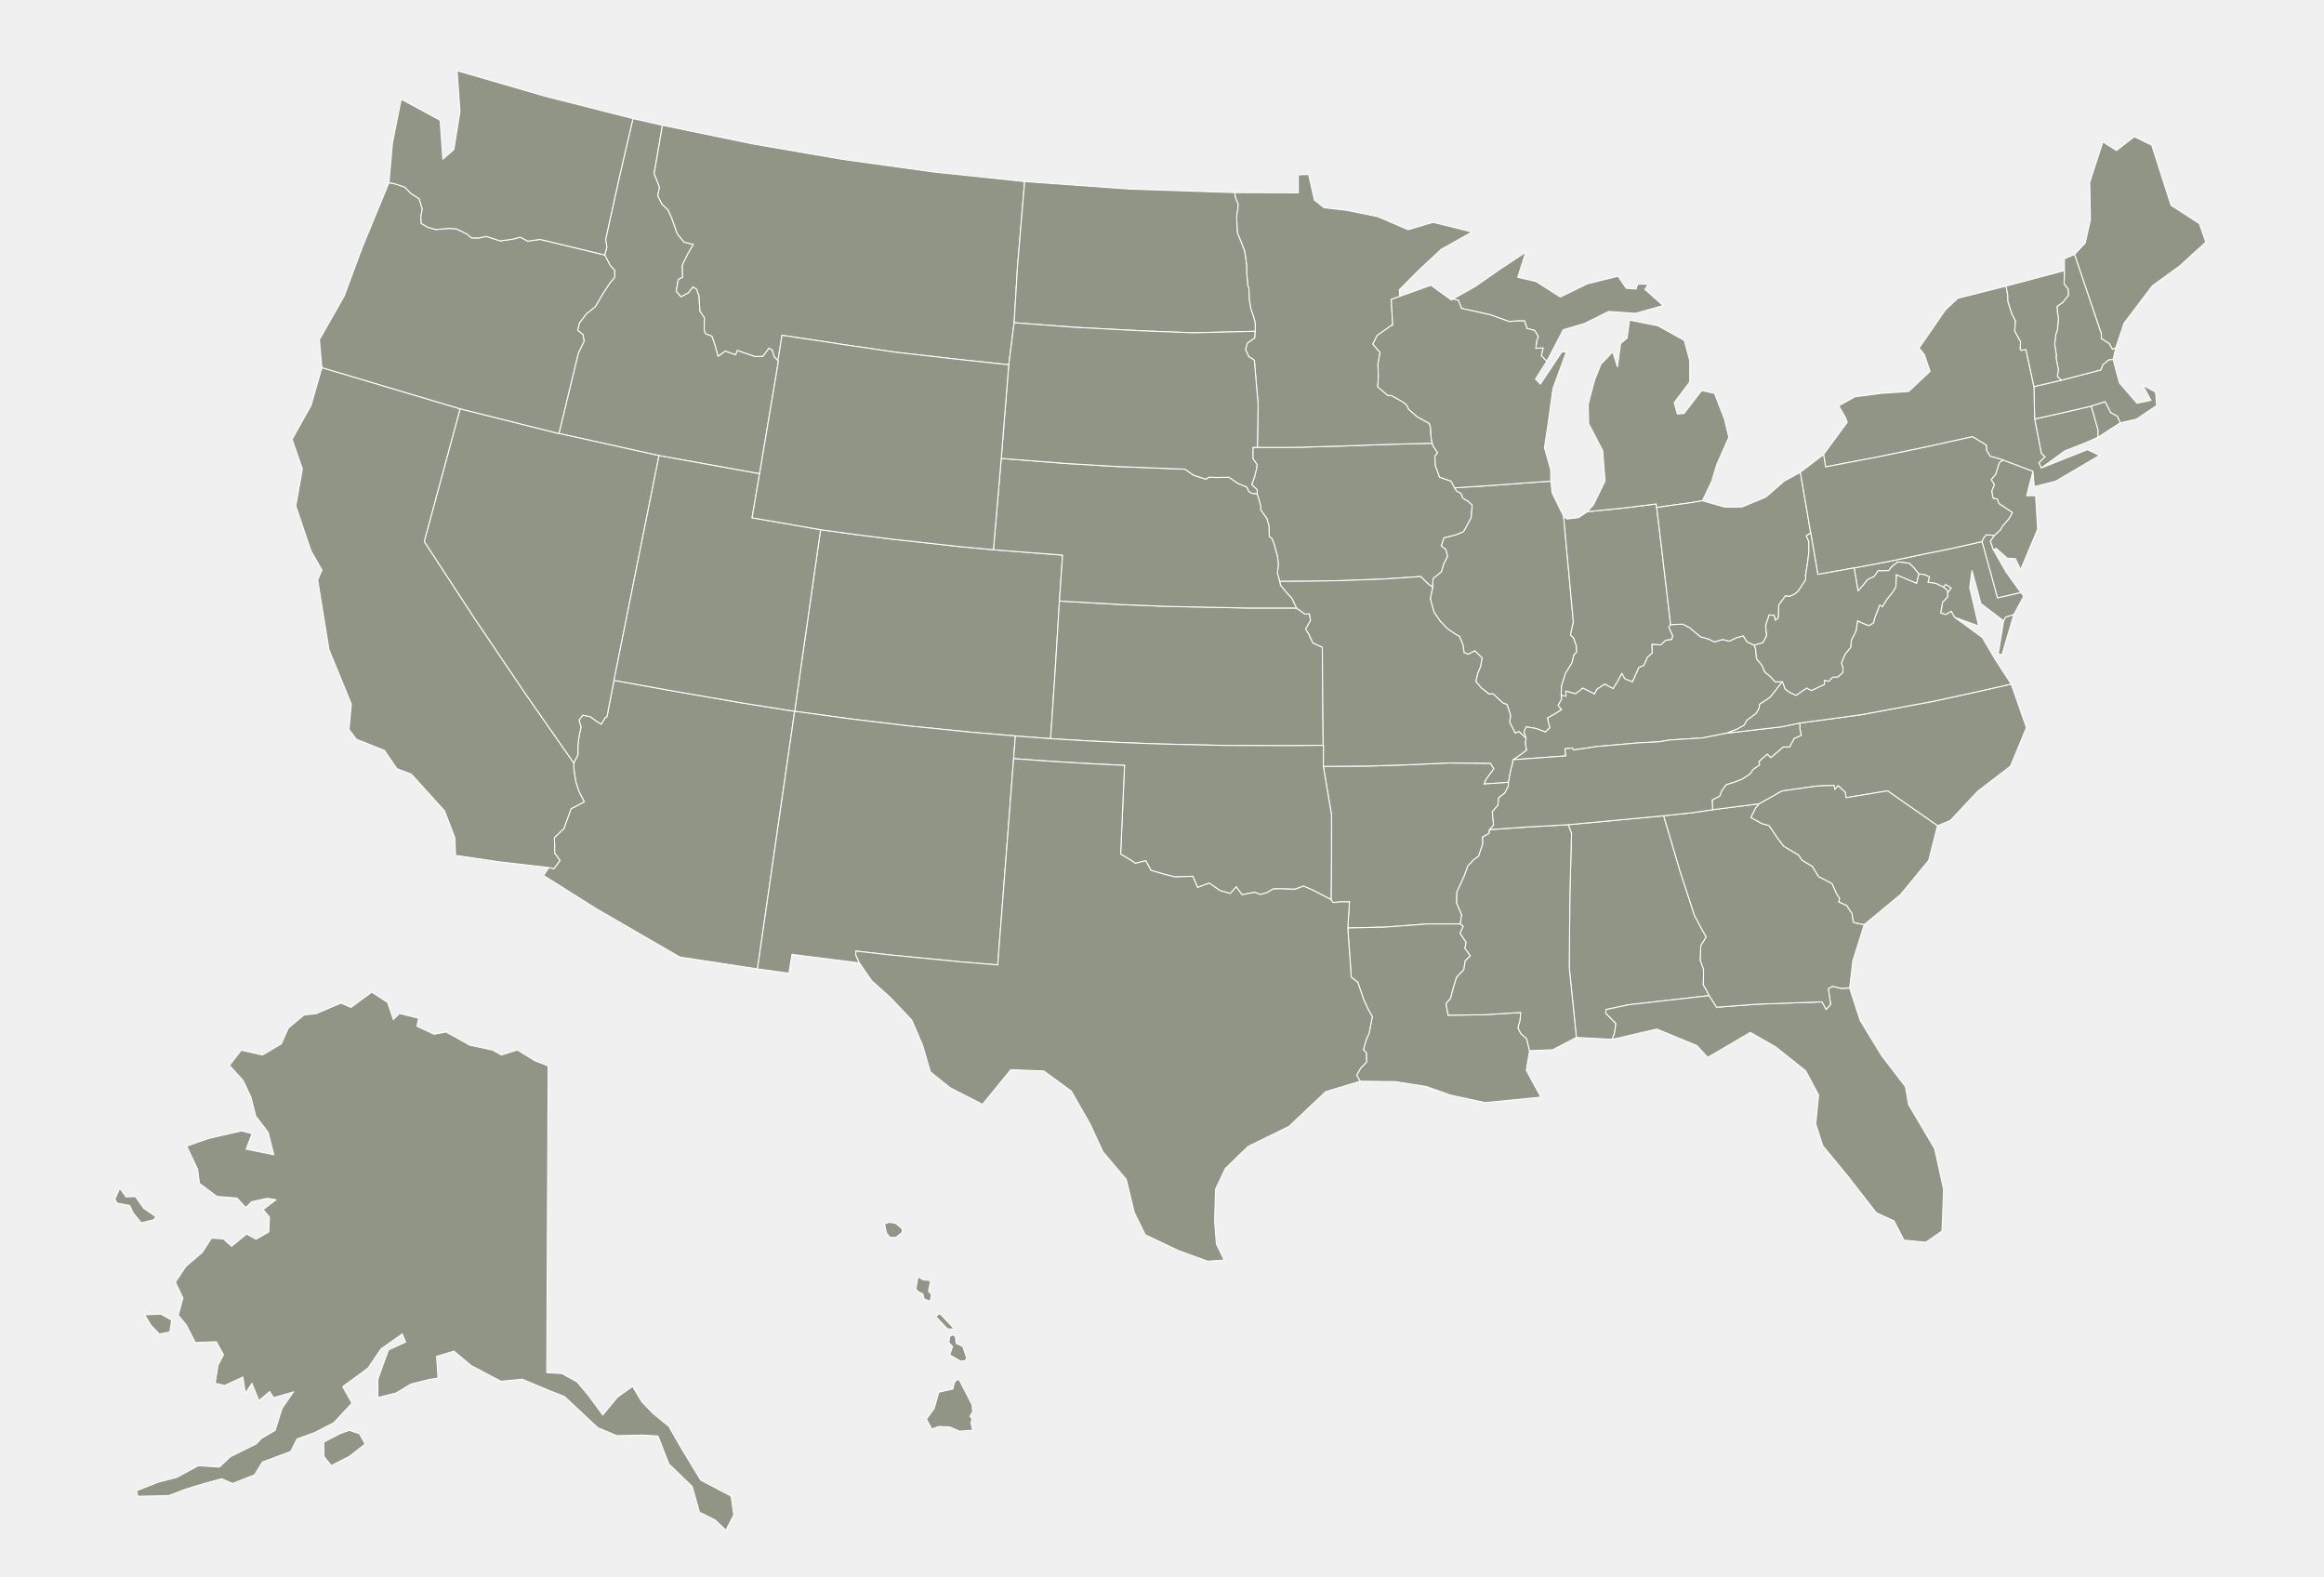
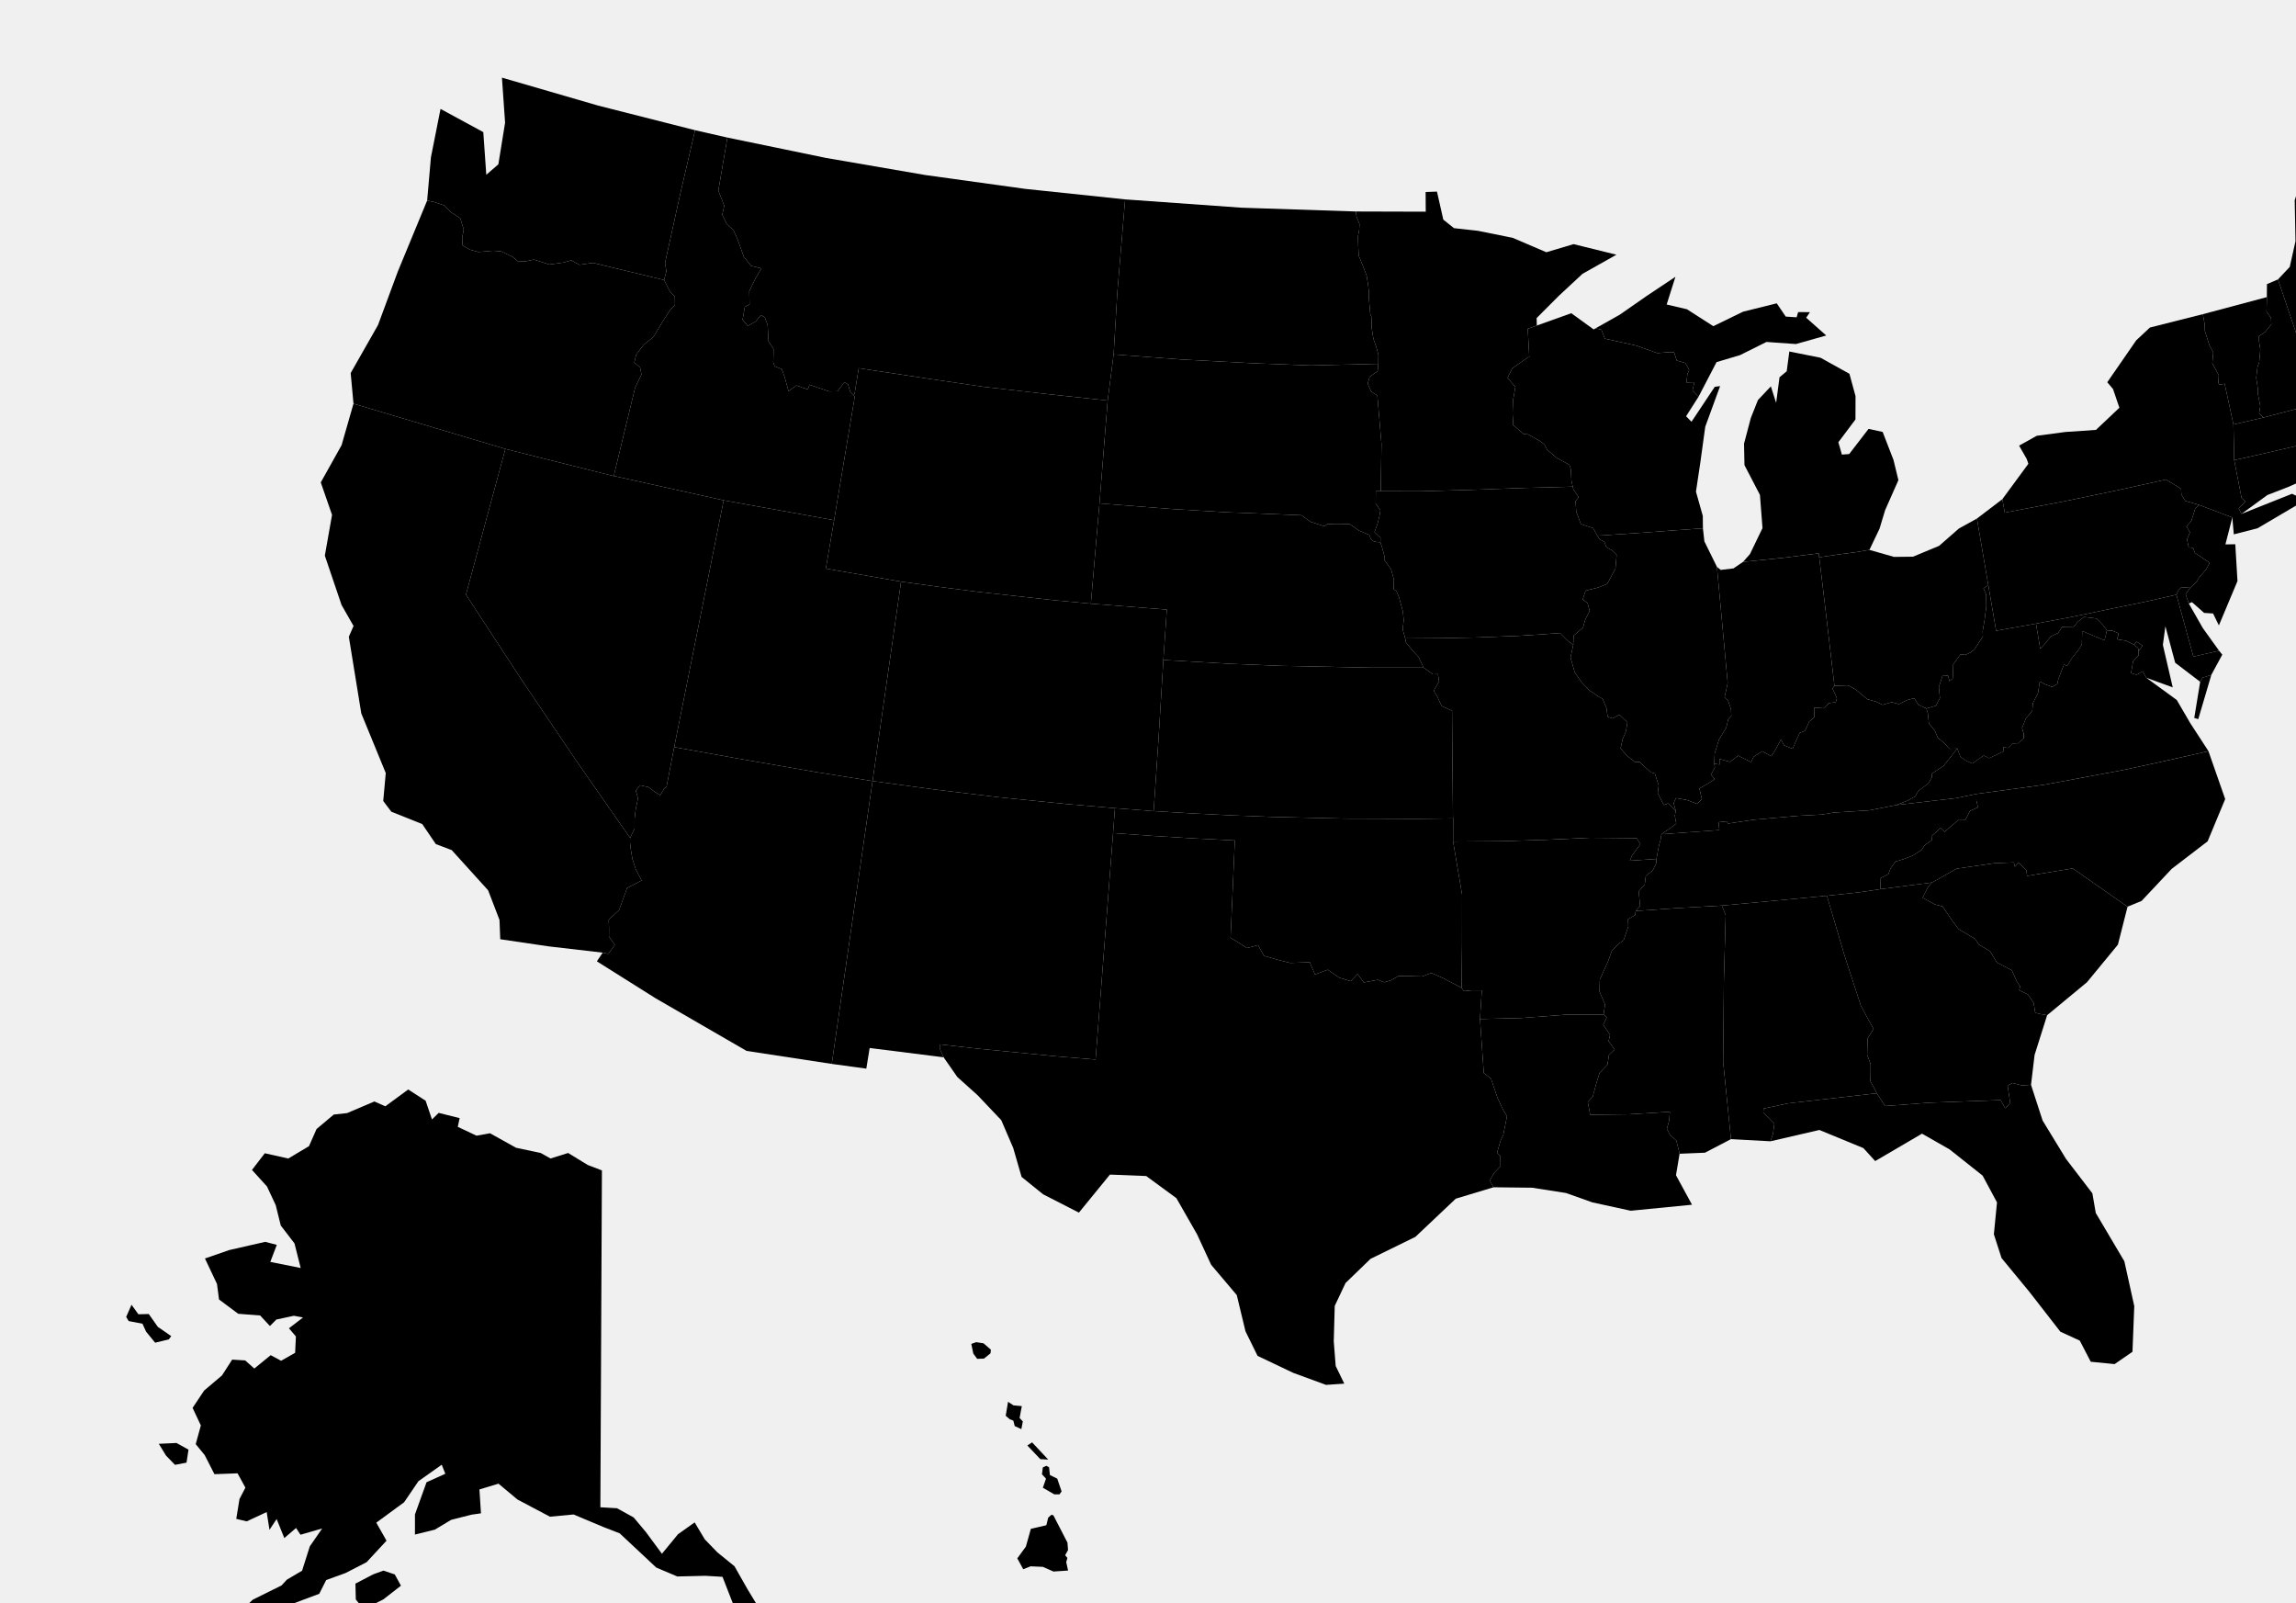
- <svg xmlns="http://www.w3.org/2000/svg" version="1.1" align="center" width="1150px" height="780px">
+ <svg xmlns="http://www.w3.org/2000/svg" id="svg-map" version="1.1">
  <defs>
-     <style type="text/css">
- 			.land
- 			{
- 				fill: #787f6a;
- 				fill-opacity: 0.8;
- 				stroke:white;
- 				stroke-opacity: 1;
- 				stroke-width:0.5;
- 			}
-                         .land:hover {
-                              fill: #896d3d;
-                         }
- 
- 		</style>
-   </defs>
+ 	</defs>
  <g>
    <path id="US-AK" title="Alaska" class="land" d="M191.8,495.91l2.87,8.43l3.02,-2.96l9.45,2.36l-0.85,3.93l8.45,3.99l6.07,-1.1l11.73,6.53l11.14,2.37l4.41,2.47l7.93,-2.48l8.81,5.39l6.42,2.46l0,0l-0.29,61.92l-0.41,89.84l7.5,0.44l7.5,4.15l5.52,6.58l7.22,9.78l7.24,-8.8l7.5,-5.33l4.57,7.63l5.67,5.86l7.72,6.27l5.88,10.36l9.87,16.24l15.03,7.91l1.32,9.26l-3.88,7.62l-5.24,-5.02l-7.87,-3.96l-3.56,-12.68l-11.56,-11.14l-5.39,-13.83l-7.71,-0.46l-12.67,0.3l-9.46,-4l-16.5,-15.44l-7.41,-2.87l-13.37,-5.62l-10.64,1l-14.65,-7.75l-8.54,-7.13l-8.59,2.6l0.69,10.76l-4.31,0.62l-9.17,2.34l-7.32,4.4l-8.95,2.21v-9.05l5.22,-14.52l8.47,-3.82l-1.62,-4.08l-10.5,7.43l-6.45,9.48L169.57,686l4.61,8.12l-8.97,9.68l-9.49,4.89l-8.73,3.17l-3.13,6.19l-14.01,5.24l-3.92,6.35l-10.87,4.25l-5.39,-2.33l-8.57,2.31l-9.52,2.92l-8.06,3.09l-15.29,0.34l-0.64,-2.74l10.79,-4.25l9.15,-2.37l10.61,-5.76l10.46,0.68l5.31,-5.08l12.97,-6.42l2.37,-2.58l6.88,-4.06l3.48,-10.97l5.58,-8.06l-9.78,2.83l-1.99,-3.05l-5.29,4.55l-3.47,-8.58l-3.22,4.87l-1.26,-8.01l-9,4.19l-4.71,-1.12l1.45,-8.95l2.67,-5.11l-3.54,-6.46l-10.41,0.39l-4.4,-8.61l-4.04,-4.93l2.31,-8.42l-3.72,-7.91l5.2,-7.81l8.05,-6.82l4.58,-7.12l5.87,0.36l4.11,3.66l7.39,-6.02l4.68,2.52l6.33,-3.59l0.34,-7.37l-3.13,-3.67l6.35,-4.88l-4.14,-0.76l-7.89,1.7l-2.89,2.92l-4.41,-4.75l-9.88,-0.77l-8.65,-6.44l-0.92,-7.01l-5.42,-11.46l10.92,-3.79l16.26,-3.71l5.19,1.37l-2.92,7.67l13.69,2.75l-2.8,-11.1l-6.17,-8.03l-2.27,-9.16l-3.95,-8.45l-6.76,-7.45l5.78,-7.51l10.57,2.37l9.34,-5.56l3.41,-7.73l7.78,-6.53l5.97,-0.64l12.31,-5.24l4.93,2.18l10.31,-7.58L191.8,495.91zM59.27,587.82l3.09,4.29l4.68,-0.11l4.08,5.78l6.04,4.18l-1.08,1.46l-6.17,1.5l-4.07,-4.97l-1.64,-3.58l-6.21,-1.19l-1.13,-1.88L59.27,587.82zM84.05,658.96l-5.19,0.99l-4.04,-4.16l-3.25,-5.32l7.96,-0.37l5.42,3L84.05,658.96zM172.79,720.54l-8.89,4.49l-3.56,-4.44l-0.17,-7.13l8.04,-4.19l4.56,-1.67l5.13,1.72l2.78,5.07L172.79,720.54z" />
    <path id="US-AL" title="Alabama" class="land" d="M823.25,403.55L831.37,431.02L838.53,452.95L842.13,459.7L844.3,463.54L841.61,467.9L841.4,475.24L842.96,479.38L842.96,483.45L842.88,487.23L844.46,489.98L845.75,492.54L805.82,497.08L794.73,499.45L794.58,501.21L799.58,506.33L798.97,510.92L797.83,514.18L780.04,513.21L776.52,478.48L776.84,441.91L777.66,412.26L775.95,407.99L799.35,405.82z" />
    <path id="US-AR" title="Arkansas" class="land" d="M746.45,386.99L746.39,388.88L744.74,392.2L741.65,394.62L741.19,398.42L738.45,401.59L739.1,408.17L737.11,410.42L736.87,412.24L733.64,414.14L733.77,417.43L731.63,423.65L729.53,425.07L726.38,428.35L724.64,433.14L720.94,441.29L720.79,446.7L723.3,452.55L722.62,457.07L706.39,457.09L685.47,458.65L666.94,459.1L667.77,446.16L663.36,446.16L659.67,446.53L658.64,445.06L658.85,425.16L658.87,403.06L654.82,379.13L677.08,378.97L697.32,378.33L716.63,377.44L737.54,377.61L739.25,380.31L737.34,382.88L735.44,385.46L734.45,387.78z" />
    <path id="US-AZ" title="Arizona" class="land" d="M393.21,351.89L374.82,479.32L336.43,473.46L295.45,449.76L268.97,433.11L271.6,429.19L274.1,429.74L277.1,425.71L274.42,421.95L274.45,418.47L274.3,414.34L279,409.98L282.58,400.09L289.13,396.66L286.51,391.67L284.99,386.99L284.28,382.78L283.9,379.56L283.94,377.49L285.97,373.36L285.98,368.82L286.5,364.43L287.5,359.65L286.52,356.27L288.33,353.79L292.12,354.57L295.26,356.86L297.54,358.24L299.42,355.09L300.35,354.51L303.82,336.59L332.7,341.78L367.14,347.74z" />
    <path id="US-CA" title="California" class="land" d="M227.74,202.25L209.97,267.9L234.88,306L259.69,342.73L283.94,377.49L283.9,379.56L284.28,382.78L284.99,386.99L286.51,391.67L289.13,396.66L282.58,400.09L279,409.98L274.3,414.34L274.45,418.47L274.42,421.95L277.1,425.71L274.1,429.74L271.6,429.19L247.2,426.36L225.43,423.15L225.09,414.45L219.96,401.1L203.57,383L196.4,380.28L190.28,371.27L176.35,365.7L172.7,360.88L173.84,348.28L162.81,321.41L157.2,286.87L159.32,282.02L153.91,272.55L146.38,250.33L149.63,231.97L144.55,217.34L153.92,200.58L159.29,181.87z" />
    <path id="US-CO" title="Colorado" class="land" d="M524.26,297.34L522.11,332.21L519.88,365.43L502.43,364.1L480.73,362.25L449.96,359.16L421.42,355.72L393.21,351.89L406.05,262.04L423.12,264.4L440.2,266.58L474.43,270.36L491.58,271.97L525.81,274.63L524.3,296.61z" />
    <path id="US-CT" title="Connecticut" class="land" d="M1034.84,200.91L1038.24,212.85L1038.11,216.33L1031.11,219.4L1021.77,223.02L1010.11,231.52L1008.84,228.98L1011.92,225.92L1010.14,224.38L1006.81,207.31L1019.47,204.48z" />
    <path id="US-DC" title="Washington, DC" class="land" d="M963.72,293.35L963.53,292.03L961.68,290.43L962.86,289.07L965.55,290.9z" />
    <path id="US-DE" title="Delaware" class="land" d="M986.93,264.85L984.93,267.74L986.35,271.89L992.67,282.97L1000,293.17L988.42,295.83L980.78,267.93L981.69,265.89L983,264.55z" />
    <path id="US-FL" title="Florida" class="land" d="M915.25,488.75L920.47,504.83L931.05,522.16L942.9,537.63L944.43,546.48L957.31,568.23L961.78,588.44L960.97,609.01L952.91,614.56L942.16,613.5L937.22,603.98L928.48,599.97L914.49,581.98L901.97,566.79L898.51,556.09L899.92,541.71L893.44,529.65L878.58,517.85L866.13,510.74L845.03,523.09L839.71,517.25L819.88,509.08L797.83,514.18L798.97,510.92L799.58,506.33L794.58,501.21L794.73,499.45L805.82,497.08L845.75,492.54L849.47,498.29L869.32,496.79L901.59,495.62L903.65,499.35L905.87,496.93L904.7,489.07L906.93,487.93L911.06,488.99z" />
    <path id="US-GA" title="Georgia" class="land" d="M870.54,397.61L868.77,399.77L866.4,404.45L871.95,407.48L875.38,408.38L879.89,414.99L882.71,418.65L890.05,423L891.77,425.6L896.8,428.57L899.84,433.58L906.61,437.16L908.79,442.08L910.32,444.39L909.93,446.15L913.88,448.03L916.46,451.94L917.13,456.23L919.03,456.77L922.51,457.38L916.86,475.27L915.25,488.75L911.06,488.99L906.93,487.93L904.7,489.07L905.87,496.93L903.65,499.35L901.59,495.62L869.32,496.79L849.47,498.29L845.75,492.54L844.46,489.98L842.88,487.23L842.96,483.45L842.96,479.38L841.4,475.24L841.61,467.9L844.3,463.54L842.13,459.7L838.53,452.95L831.37,431.02L823.25,403.55L837.59,402.05L847.46,400.57z" />
    <path id="US-HI" title="Hawaii" class="land" d="M443.39,612.09l-3.04,0.1l-1.75,-2.38l-0.9,-4.35l2.24,-0.78l3.28,0.52l3.31,2.87l-0.17,1.63L443.39,612.09zM460.92,640.38l-0.66,3.48l-2.99,-1.37l-0.62,-2.43l-1.04,-0.48l-0.48,-0.1l-1.92,-1.63l1.05,-6.3l2.46,1.6l3.75,0.34l-1,5.34L460.92,640.38zM472.36,657.57l-3.54,-0.18l-5.86,-6.16l2.14,-1.41L472.36,657.57zM472.75,661.08l0.38,3.47l3.3,1.61l1.96,5.74l-0.91,1.33l-2.35,0.03l-5.18,-3l1.42,-4.08l-1.82,-1.98l0.38,-3.08l1.6,-0.74L472.75,661.08zM464.41,705.67l-3.3,1.32l-2.68,-4.91l3.87,-5.3l2.25,-8.02l6.97,-1.6l0.83,-3.42l1.47,-1.3l0.87,0.25l6.34,12.29l0.27,3.33l-1.3,2.37l1.01,1.2l-0.53,1.9l0.83,3.79l-6.57,0.44l-4.82,-2.11L464.41,705.67z" />
    <path id="US-IA" title="Iowa" class="land" d="M708.74,219.26L709.04,220.49L711.39,223.98L710,225.78L710.31,230.55L711.1,232.54L712.37,236.09L717.96,237.96L719.79,241.33L720.87,243L722.93,244.04L723.88,246.44L726.64,248.09L728.51,249.94L727.99,256.09L725.17,261.42L724.13,263.12L720.32,264.66L714.53,266.11L713.21,270.09L715.43,271.74L716.35,275.21L714.32,279.26L713.36,282.76L709.11,286.36L708.97,290.51L706.51,288.74L703.03,285.22L684.16,286.48L664.27,287.22L648.77,287.52L633.24,287.62L632.09,283.51L632.57,279.45L632.19,275.54L630.42,268.99L629.29,266.28L628.06,265.54L627.94,260.29L626.88,256.53L623.81,252.24L623.86,250.36L622.8,246.61L622.06,244.34L622.09,242.26L619.39,239.72L620.76,236L621.65,232.36L622.06,229.89L619.95,226.86L620.01,221.31L622.21,221.31L640.32,221.33L662.83,220.7L687.01,219.83z" />
    <path id="US-ID" title="Idaho" class="land" d="M384.7,178.06L385.21,178.56L375.87,234.37L326.11,225.41L276.58,214.43L286.18,174.71L289.06,168.74L288.45,165.54L285.82,163.34L286.7,159.8L290.12,155.29L294.56,151.7L298.48,145.04L301.92,139.8L304.17,137.26L304.11,133.69L301.91,131.28L299.24,126.14L300.3,122.21L299.68,118.48L306.56,87.28L313.23,58.66L327.79,61.98L323.71,85.85L326.37,92.69L325.47,96.73L327.51,100.93L330.57,103.82L332.38,107.84L335.18,115.68L338.48,119.77L343.09,120.94L340.37,125.56L337.65,131.15L337.77,137.18L335.65,138.25L334.63,144.02L336.98,146.81L340.63,144.78L342.87,141.95L344.65,142.95L345.92,146.4L346.33,153.84L348.59,157.19L348.46,163.24L349.11,165.06L352.25,166.24L353.6,169.87L355.34,176.23L358.88,173.67L363.99,175.46L364.82,173.33L373.63,176.35L377.44,176.27L380.5,172.2L382.13,173.11L383.16,176.53z" />
    <path id="US-IL" title="Illinois" class="land" d="M767.4,237.97L767.4,238.03L768.06,243.91L773.71,255.38L773.71,255.38L773.71,255.38L776.14,281.56L778.56,307.71L777.15,314.18L778.75,315.7L780.04,319.47L780.19,322.52L778.83,324.03L777.89,327.89L774.65,333.15L772.69,339.44L772.52,344.06L772.79,345.73L771.03,349.05L772.75,351.05L769.73,352.97L765.81,355.21L766.92,360.09L764.7,362.15L760.16,360.41L755.25,359.56L754.19,361.85L755.15,365.22L751.67,361.95L749.76,362.68L747.04,357.29L747.46,353.85L745.73,348.47L743.87,347.93L738.83,343.28L736.79,343.33L733.04,340.37L730.3,337.13L731.2,333.08L732.64,329.68L733.38,325.44L729.78,322.01L726.52,323.68L724.45,322.85L723.94,319.08L722.22,314.86L720.54,313.92L716.32,311.1L712.77,307.43L709.63,302.92L707.74,296.22L708.97,290.51L709.11,286.36L713.36,282.76L714.32,279.26L716.35,275.21L715.43,271.74L713.21,270.09L714.53,266.11L720.32,264.66L724.13,263.12L725.17,261.42L727.99,256.09L728.51,249.94L726.64,248.09L723.88,246.44L722.93,244.04L720.87,243L719.79,241.33L736.92,240.23L754.43,238.94L767.35,238.03L767.34,237.97z" />
    <path id="US-IN" title="Indiana" class="land" d="M819.8,251.07L822.26,271.46L824.84,293.39L826.66,309L825.79,310.19L827.78,314.61L827.23,316.37L824.27,316.77L821.75,319.09L817.48,318.77L817.61,323.14L815.31,325.08L813.42,329.22L810.98,330.21L807.81,337.35L803.98,335.81L802.57,333.17L799.94,337.99L798.22,340.71L794.11,338.45L790.21,341.01L789.07,343.34L783.23,340.43L779.62,343.26L774.85,341.93L774.89,344.44L772.52,344.06L772.69,339.44L774.65,333.15L777.89,327.89L778.83,324.03L780.19,322.52L780.04,319.47L778.75,315.7L777.15,314.18L778.56,307.71L776.14,281.56L773.71,255.38L773.71,255.38L775.41,256.76L781.16,256.08L785.48,253.14L785.48,253.14L803.69,251.3L819.57,249.31z" />
    <path id="US-KS" title="Kansas" class="land" d="M654.77,368.71L638.81,368.9L606.07,368.79L573.32,368.04L555.14,367.35L536.98,366.45L519.88,365.43L522.11,332.21L524.26,297.34L524.29,297.34L554.73,299.07L577.39,299.98L617.51,300.79L641.53,300.79L645.7,303.78L647.97,303.71L648.51,306.99L646.09,311.22L647.45,313.36L649.68,318.1L654.35,320.18L654.53,344.47z" />
    <path id="US-KY" title="Kentucky" class="land" d="M868.09,319.18L868.74,321.26L869.24,325.93L871.88,329.12L873.25,332.39L876.29,334.91L878.49,337.35L882.03,337.23L875.89,345L870.68,348.46L870.51,350.34L868.95,352.99L864.4,356.38L863.09,358.79L859.56,360.71L854.51,362.7L842.33,365.07L826.21,366.09L821.02,366.98L810.52,367.52L799.86,368.47L790.05,369.33L778.72,371.03L778.04,370.05L774.43,370.42L774.8,373.97L748.7,375.84L752.62,373.16L755.37,371.06L754.75,367.53L755.15,365.22L754.19,361.85L755.25,359.56L760.16,360.41L764.7,362.15L766.92,360.09L765.81,355.21L769.73,352.97L772.75,351.05L771.03,349.05L772.79,345.73L772.52,344.06L774.89,344.44L774.85,341.93L779.62,343.26L783.23,340.43L789.07,343.34L790.21,341.01L794.11,338.45L798.22,340.71L799.94,337.99L802.57,333.17L803.98,335.81L807.81,337.35L810.98,330.21L813.42,329.22L815.31,325.08L817.61,323.14L817.48,318.77L821.75,319.09L824.27,316.77L827.23,316.37L827.78,314.61L825.79,310.19L826.66,309L832.73,308.77L836.11,310.54L841.45,315.01L845.39,316.1L848.35,317.55L852.46,316.35L855.74,317.21L859.34,315.44L862.62,314.57L864.48,317.51z" />
    <path id="US-LA" title="Louisiana" class="land" d="M722.62,457.07L724.06,458.3L722.49,461.68L725.53,466.21L724.89,469.07L727.6,472.85L725.04,475.33L724.38,479.68L720.81,483.43L719.3,488.3L717.8,493.89L715.53,496.56L716.6,502.22L733.98,502.02L752.51,500.89L752.21,504.72L751.16,508.55L752.61,511.35L755.39,513.82L756.36,517.55L756.89,519.79L755.26,529.47L762.48,542.76L734.86,545.47L717.53,541.69L705.74,537.49L690.4,535.09L673.04,534.9L671.32,531.91L673.27,528.5L676.18,525.4L676.12,520.83L674.63,519.34L676.22,513.83L677.42,511.32L679.1,502.91L677.27,499.84L674.87,494.7L673.07,489.45L671.9,485.95L668.65,483.45L666.94,459.1L685.47,458.65L706.39,457.09z" />
    <path id="US-MA" title="Massachusetts" class="land" d="M1045.63,177.8L1048.77,189.44L1057.46,199.48L1064.38,198.06L1060.35,190.6L1066.65,194.01L1067.17,200.62L1057.15,207.36L1049.14,209.17L1047.75,205.96L1044.47,204.17L1041.66,198.77L1034.84,200.91L1019.47,204.48L1006.81,207.31L1006.47,191.24L1019.95,188.12L1039.54,183L1040.61,180.37L1043.61,177.93z" />
    <path id="US-MD" title="Maryland" class="land" d="M980.78,267.93L988.42,295.83L1000,293.17L1001.44,294.94L996.49,304.07L992.51,305.34L991.48,307.17L980.22,298.59L975.8,282.14L974.67,290.56L979.11,309.68L967.2,305.35L965.52,302.45L962.88,304.01L960.31,303.28L961.26,297.92L963.79,295.21L963.72,293.35L965.55,290.9L962.86,289.07L961.68,290.43L957.94,288.63L954.01,288.05L954.78,285.4L952.15,284.2L949.46,283.97L947.53,281.41L944.79,278.66L939.12,277.96L936.14,280.29L934.58,282.31L929.32,282.4L927.46,285.17L924.2,286.7L921.71,289.82L919.42,292.31L917.49,280.96L933.46,277.97L938.9,276.86L951.06,274.31L965.73,271.32z" />
    <path id="US-ME" title="Maine" class="land" d="M1046.95,172.11L1045.32,172.81L1043.71,169.97L1039.84,167.56L1039.83,165.23L1026.54,125.88L1031.85,120.24L1034.43,108.68L1034.08,90.22L1040.58,70.21L1047.3,74.47L1056.14,67.64L1064.77,71.84L1074.29,101.57L1088.28,110.6L1091.52,119.75L1078.66,131.52L1065.07,141.37L1051.08,159.84z" />
    <path id="US-MI" title="Michigan" class="land" d="M810.31,140.6L810.31,140.6l5.32,0.03l0,0l-1.7,2.51l9.03,8.01L809.3,155l-0.54,-0.04l-12.74,-0.9l-11.87,5.92l-10.61,3.16l-8.01,15.38l-0.43,-0.12l-0.01,0.04l-2.39,-2.49l0.85,-3.77l-3.55,0.12l0.4,-3.76l0.81,-1.92l-1.7,-3.07l-3.89,-1.11l-1.2,-3.67l-3.12,-0.03l-4.49,0.34l-9.47,-3.39l-14.14,-3.12l-1.54,-4.03l-2.52,-0.59l-0.02,-0.07l-0.95,0.53l-0.15,-0.11l0.14,0.1l11.76,-6.62l12,-8.35l13.09,-8.73l-3.95,12.49l9.13,2.13l11.89,7.63l13.42,-6.53l15.16,-3.76l4.06,5.97l4.91,0.32L810.31,140.6zM855.86,215.95L855.86,215.95l-0.37,0.36l-5.98,13.52l-2.54,8.4h0l-4.54,9.49l0,0l-6.33,1.07l-7.68,1.01l-8.62,1.26l-0.23,-1.76l-15.88,1.99l-18.21,1.84v0l0,0l3.1,-3.48l5.66,-11.73l-1.15,-14.96l-6.97,-13.41l-0.19,-9.69l3.06,-11.57l3.2,-8.06l5.82,-6.16l2.38,7.43l1.52,-11.52l3.25,-2.73l1.18,-8.89l14.08,2.82l13,7.22l2.75,10.08l-0.03,10.5l-7.71,10.26l1.6,5.57l3.28,-0.25l8.73,-11.34l6.35,1.38l4.89,12.62l2.21,9.1L855.86,215.95z" />
    <path id="US-MN" title="Minnesota" class="land" d="M728.42,114.75L728.41,114.76L713.15,123.35L702.62,133.13L692.46,143.3L692.56,146.66L688.46,148.11L689.15,160.93L688.65,160.93L684.81,163.61L681.49,165.93L679.36,170.21L682.88,174.37L681.86,180.15L682.07,186.34L681.75,191.37L686.66,195.58L688.61,195.71L694.02,198.73L695.92,200.19L697.18,202.59L701.49,206.31L707.21,209.4L707.84,211.25L708.17,216.72L708.74,219.26L687.01,219.83L662.83,220.7L640.32,221.33L622.21,221.31L622.54,200.03L620.69,178.18L617.89,176.38L616.33,172.84L617.22,169.75L620.82,167.22L621.12,163.9L621.15,159.74L620.18,156.26L618.88,152.54L618.15,147.88L618,142.66L617.48,141.4L616.9,134.67L616.87,131.58L616.59,128.83L615.86,124.17L614.03,119.43L612.29,115.2L612.08,111.02L611.94,106.51L612.5,103.57L612.63,100.89L611.25,97.55L611.06,95.28L642.49,95.37L642.44,86.5L647.55,86.32L650.41,98.96L655.22,102.79L665.92,103.97L681.65,107.14L696.84,113.64L709.12,109.99L728.41,114.75z" />
    <path id="US-MO" title="Missouri" class="land" d="M708.97,290.51L707.74,296.22L709.63,302.92L712.77,307.43L716.32,311.1L720.54,313.92L722.22,314.86L723.94,319.08L724.45,322.85L726.52,323.68L729.78,322.01L733.38,325.44L732.64,329.68L731.2,333.08L730.3,337.13L733.04,340.37L736.79,343.33L738.83,343.28L743.87,347.93L745.73,348.47L747.46,353.85L747.04,357.29L749.76,362.68L751.67,361.95L755.15,365.22L754.75,367.53L755.37,371.06L752.62,373.16L748.7,375.84L748.38,378.06L747.49,381.37L746.45,386.99L734.45,387.78L735.44,385.46L737.34,382.88L739.25,380.31L737.54,377.61L716.63,377.44L697.32,378.33L677.08,378.97L654.82,379.13L654.86,368.71L654.77,368.71L654.53,344.47L654.35,320.18L649.68,318.1L647.45,313.36L646.09,311.22L648.51,306.99L647.97,303.71L645.7,303.78L641.53,300.79L639.23,295.96L636.52,293.07L633.59,289.49L633.24,287.62L648.77,287.52L664.27,287.22L684.16,286.48L703.03,285.22L706.51,288.74z" />
    <path id="US-MS" title="Mississippi" class="land" d="M775.95,407.99L777.66,412.26L776.84,441.91L776.52,478.48L780.04,513.21L768.32,519.32L756.89,519.79L756.36,517.55L755.39,513.82L752.61,511.35L751.16,508.55L752.21,504.72L752.51,500.89L733.98,502.02L716.6,502.22L715.53,496.56L717.8,493.89L719.3,488.3L720.81,483.43L724.38,479.68L725.04,475.33L727.6,472.85L724.89,469.07L725.53,466.21L722.49,461.68L724.06,458.3L722.62,457.07L723.3,452.55L720.79,446.7L720.94,441.29L724.64,433.14L726.38,428.35L729.53,425.07L731.63,423.65L733.77,417.43L733.64,414.14L736.87,412.24L737.11,410.42L755.47,409.14z" />
    <path id="US-MT" title="Montana" class="land" d="M501.84,159.67L499.16,180.45L472.33,177.57L443.38,174.28L418.47,170.63L386.97,165.87L385.13,177.31L384.7,178.06L383.16,176.53L382.13,173.11L380.5,172.2L377.44,176.27L373.63,176.35L364.82,173.33L363.99,175.46L358.88,173.67L355.34,176.23L353.6,169.87L352.25,166.24L349.11,165.06L348.46,163.24L348.59,157.19L346.33,153.84L345.92,146.4L344.65,142.95L342.87,141.95L340.63,144.78L336.98,146.81L334.63,144.02L335.65,138.25L337.77,137.18L337.65,131.15L340.37,125.56L343.09,120.94L338.48,119.77L335.18,115.68L332.38,107.84L330.57,103.82L327.51,100.93L325.47,96.73L326.37,92.69L323.71,85.85L327.79,61.98L372.22,71.15L416.94,78.85L461.89,85.08L507.02,89.83L503.5,131.88z" />
    <path id="US-NC" title="North Carolina" class="land" d="M995.21,338.43L1002.75,360L994.84,379.03L978.65,391.44L965.08,405.88L958.75,408.49L934.04,391.25L913.5,394.62L913.11,392L909.59,388.69L907.98,390.48L907.51,388.53L898.72,388.9L881.69,391.36L872.29,396.68L870.54,397.61L847.46,400.57L847.25,395.75L850.98,393.82L851.93,391.24L854.18,388.16L857.83,387.06L862.01,385.43L865.93,382.9L867.46,380.66L870.69,378.36L870.36,376.75L874.51,373.03L876.28,374.79L882.37,369.54L885.58,369.5L887.79,365.3L891.33,363.75L890.63,360.58L890.64,357.69L921.25,353.54L957.11,346.86L976.05,342.75z" />
    <path id="US-ND" title="North Dakota" class="land" d="M611.06,95.28L611.25,97.55L612.63,100.89L612.5,103.57L611.94,106.51L612.08,111.02L612.29,115.2L614.03,119.43L615.86,124.17L616.59,128.83L616.87,131.58L616.9,134.67L617.48,141.4L618,142.66L618.15,147.88L618.88,152.54L620.18,156.26L621.15,159.74L621.12,163.9L590.77,164.65L564.87,163.67L532.22,161.94L501.84,159.67L503.5,131.88L507.02,89.83L559.45,93.57z" />
    <path id="US-NE" title="Nebraska" class="land" d="M622.06,244.34L622.8,246.61L623.86,250.36L623.81,252.24L626.88,256.53L627.94,260.29L628.06,265.54L629.29,266.28L630.42,268.99L632.19,275.54L632.57,279.45L632.09,283.51L633.24,287.62L633.59,289.49L636.52,293.07L639.23,295.96L641.53,300.79L617.51,300.79L577.39,299.98L554.73,299.07L524.29,297.34L524.26,297.34L524.3,296.61L525.81,274.63L491.58,271.97L495.46,226.79L527.96,229.32L552.96,230.8L586.41,232.12L590.65,235.11L596.76,237.07L598.22,236.06L602.2,236.22L608.18,236.09L612.47,239.07L617.05,241.01L617.8,242.91L619.24,244.01z" />
    <path id="US-NH" title="New Hampshire" class="land" d="M1046.95,172.11L1045.63,177.8L1043.61,177.93L1040.61,180.37L1039.54,183L1019.95,188.12L1018.05,186.18L1018.57,182.99L1017.43,177.12L1017.56,175.61L1016.72,170.27L1017.3,165.41L1018.09,163.14L1018.58,157.42L1017.99,153.78L1017.94,151.5L1020.7,149.61L1023.53,146.09L1023.4,143.19L1021.37,140.36L1021.55,133.87L1021.52,133.86L1021.57,128.01L1026.54,125.88L1039.83,165.23L1039.84,167.56L1043.71,169.97L1045.32,172.81z" />
    <path id="US-NJ" title="New Jersey" class="land" d="M1005.97,233.13L1002.85,245.27L1007.3,245.2L1008.29,261.79L999.91,281.76L997.29,276.39L993.25,276.13L987.8,271.3L986.35,271.89L984.93,267.74L986.93,264.85L989.95,262.02L990.85,260.36L994.19,256.49L995.8,253.57L989.13,249.11L988.29,246.84L986.3,246.58L985.55,243.01L986.88,239.85L985.31,237.18L987.53,234.61L989.28,228.98L991.08,227.52z" />
    <path id="US-NM" title="New Mexico" class="land" d="M502.43,364.1L501.59,375.32L497.01,434.63L493.71,477.35L475.73,475.87L440.89,472.47L423.5,470.51L423.48,472.47L425.23,476.34L391.9,472.15L390.39,481.45L374.82,479.32L393.21,351.89L421.42,355.72L449.96,359.16L480.73,362.25z" />
    <path id="US-NV" title="Nevada" class="land" d="M326.11,225.41L303.82,336.59L300.35,354.51L299.42,355.09L297.54,358.24L295.26,356.86L292.12,354.57L288.33,353.79L286.52,356.27L287.5,359.65L286.5,364.43L285.98,368.82L285.97,373.36L283.94,377.49L259.69,342.73L234.88,306L209.97,267.9L227.74,202.25L276.56,214.49L276.58,214.43z" />
    <path id="US-NY" title="New York" class="land" d="M1006.47,191.24L1006.81,207.31L1010.14,224.38L1011.92,225.92L1008.84,228.98L1010.11,231.52L1032.89,222.46L1038.92,225.29L1017.3,238.01L1006.63,240.74L1005.97,233.13L991.08,227.52L988.02,226.6L984.83,225.73L983,222.77L982.87,220.23L980.43,218.69L976.03,216.05L953.56,221.02L929.39,226.03L903.43,230.95L902.33,224.89L914.06,208.94L913.34,206.86L913.33,206.8L909.87,200.77L917.84,196.33L930.8,194.61L944.51,193.68L955.07,183.7L952.2,175.26L949.61,172.2L949.54,172.18L949.55,172.17L949.62,172.2L962.67,153.32L968.84,147.56L992.69,141.54L993.51,146.1L993.6,149.11L995.65,155.57L997.38,158.72L996.94,163.69L999.87,169.09L999.66,172.55L1000.17,173.31L1002.51,172.89z" />
    <path id="US-OH" title="Ohio" class="land" d="M895.99,263.59L893.82,265.11L895.03,267.83L895.11,273.12L894.33,279.24L893.47,284.35L893.57,286.7L889.71,292.59L887.88,294.01L885.64,295.02L883.46,294.86L880.19,299.33L880.12,303.48L879.92,305.75L878.5,306.88L877.89,304.42L875.44,304.24L873.72,309.48L874.2,314.49L872.38,317.95L868.09,319.18L864.48,317.51L862.62,314.57L859.34,315.44L855.74,317.21L852.46,316.35L848.35,317.55L845.39,316.1L841.45,315.01L836.11,310.54L832.73,308.77L826.66,309L824.84,293.39L822.26,271.46L819.8,251.07L828.42,249.81L836.1,248.8L842.43,247.72L842.43,247.72L842.43,247.73L853.5,250.9L862.09,250.8L873.84,245.91L882.78,238.09L890.88,233.62z" />
    <path id="US-OK" title="Oklahoma" class="land" d="M654.82,379.13L658.87,403.06L658.85,425.16L658.64,445.06L650.4,440.72L645.06,438.36L640.76,439.93L634.09,439.72L630.14,439.76L626.89,441.61L623.71,442.55L620.93,441.42L614.58,442.61L611.74,438.79L608.74,442.04L603.58,440.5L598.33,436.88L592.59,439.04L590.23,433.51L581.41,433.82L575.82,432.43L569.54,430.6L566.91,425.79L561.9,427.12L558.91,425.14L554.53,422.51L555.49,400.85L556.46,378.64L538.16,377.73L519.86,376.63L501.59,375.32L502.43,364.1L519.88,365.43L536.98,366.45L555.14,367.35L573.32,368.04L606.07,368.79L638.81,368.9L654.77,368.71L654.86,368.71z" />
    <path id="US-OR" title="Oregon" class="land" d="M299.24,126.14L301.91,131.28L304.11,133.69L304.17,137.26L301.92,139.8L298.48,145.04L294.56,151.7L290.12,155.29L286.7,159.8L285.82,163.34L288.45,165.54L289.06,168.74L286.18,174.71L276.58,214.43L276.56,214.49L227.74,202.25L159.29,181.87L158.03,168.07L170.35,146.42L179.28,122.31L192.49,90.34L195.72,91.03L200.31,92.59L203.38,95.72L207.41,98.33L208.97,103.37L208.26,107.16L208.47,110.57L211.77,112.47L215.57,113.53L222.2,112.96L225.89,113.27L231.12,115.79L233.22,117.63L236.67,117.76L240.68,116.96L247.56,119.17L253.95,118.28L257.44,117.29L261.12,119.3L267.26,118.43z" />
    <path id="US-PA" title="Pennsylvania" class="land" d="M991.08,227.52L989.28,228.98L987.53,234.61L985.31,237.18L986.88,239.85L985.55,243.01L986.3,246.58L988.29,246.84L989.13,249.11L995.8,253.57L994.19,256.49L990.85,260.36L989.95,262.02L986.93,264.85L983,264.55L981.69,265.89L980.78,267.93L965.73,271.32L951.06,274.31L938.9,276.86L933.46,277.97L917.49,280.96L899.53,284.16L895.99,263.59L890.88,233.62L890.88,233.62L902.3,224.93L902.33,224.89L903.43,230.95L929.39,226.03L953.56,221.02L976.03,216.05L980.43,218.69L982.87,220.23L983,222.77L984.83,225.73L988.02,226.6z" />
    <path id="US-RI" title="Rhode Island" class="land" d="M1049.14,209.17L1038.11,216.33L1038.24,212.85L1034.84,200.91L1041.66,198.77L1044.47,204.17L1047.75,205.96z" />
    <path id="US-SC" title="South Carolina" class="land" d="M958.75,408.49L954.4,425.6L940.47,442.52L922.51,457.38L919.03,456.77L917.13,456.23L916.46,451.94L913.88,448.03L909.93,446.15L910.32,444.39L908.79,442.08L906.61,437.16L899.84,433.58L896.8,428.57L891.77,425.6L890.05,423L882.71,418.65L879.89,414.99L875.38,408.38L871.95,407.48L866.4,404.45L868.77,399.77L870.54,397.61L872.29,396.68L881.69,391.36L898.72,388.9L907.51,388.53L907.98,390.48L909.59,388.69L913.11,392L913.5,394.62L934.04,391.25z" />
    <path id="US-SD" title="South Dakota" class="land" d="M622.21,221.31L620.01,221.31L619.95,226.86L622.06,229.89L621.65,232.36L620.76,236L619.39,239.72L622.09,242.26L622.06,244.34L619.24,244.01L617.8,242.91L617.05,241.01L612.47,239.07L608.18,236.09L602.2,236.22L598.22,236.06L596.76,237.07L590.65,235.11L586.41,232.12L552.96,230.8L527.96,229.32L495.46,226.79L499.16,180.45L501.84,159.67L532.22,161.94L564.87,163.67L590.77,164.65L621.12,163.9L620.82,167.22L617.22,169.75L616.33,172.84L617.89,176.38L620.69,178.18L622.54,200.03z" />
    <path id="US-TN" title="Tennessee" class="land" d="M854.51,362.7L881.54,359.56L890.64,357.69L890.63,360.58L891.33,363.75L887.79,365.3L885.58,369.5L882.37,369.54L876.28,374.79L874.51,373.03L870.36,376.75L870.69,378.36L867.46,380.66L865.93,382.9L862.01,385.43L857.83,387.06L854.18,388.16L851.93,391.24L850.98,393.82L847.25,395.75L847.46,400.57L837.59,402.05L823.25,403.55L799.35,405.82L775.95,407.99L755.47,409.14L737.11,410.42L739.1,408.17L738.45,401.59L741.19,398.42L741.65,394.62L744.74,392.2L746.39,388.88L746.45,386.99L747.49,381.37L748.38,378.06L748.7,375.84L774.8,373.97L774.43,370.42L778.04,370.05L778.72,371.03L790.05,369.33L799.86,368.47L810.52,367.52L821.02,366.98L826.21,366.09L842.33,365.07z" />
    <path id="US-TX" title="Texas" class="land" d="M658.64,445.06L659.67,446.53L663.36,446.16L667.77,446.16L666.94,459.1L668.65,483.45L671.9,485.95L673.07,489.45L674.87,494.7L677.27,499.84L679.1,502.91L677.42,511.32L676.22,513.83L674.63,519.34L676.12,520.83L676.18,525.4L673.27,528.5L671.32,531.91L673.04,534.9L656.02,540.04L637.82,557.24L617.61,567.14L606.35,578.03L601.48,588.34L601.04,604.28L601.91,615.41L605.78,623.36L597.58,623.93L582.8,618.52L566.71,610.86L561.26,599.79L557.33,583.46L545.79,569.82L539.4,556.02L530.11,539.78L516.53,529.83L500.18,529.18L486.19,546.32L470.08,538.07L460.36,530.23L456.6,517.21L451.21,504.67L440.58,493.46L431.39,485.2L425.23,476.34L423.48,472.47L423.5,470.51L440.89,472.47L475.73,475.87L493.71,477.35L497.01,434.63L501.59,375.32L519.86,376.63L538.16,377.73L556.46,378.64L555.49,400.85L554.53,422.51L558.91,425.14L561.9,427.12L566.91,425.79L569.54,430.6L575.82,432.43L581.41,433.82L590.23,433.51L592.59,439.04L598.33,436.88L603.58,440.5L608.74,442.04L611.74,438.79L614.58,442.61L620.93,441.42L623.71,442.55L626.89,441.61L630.14,439.76L634.09,439.72L640.76,439.93L645.06,438.36L650.4,440.72z" />
    <path id="US-UT" title="Utah" class="land" d="M406.05,262.04L393.21,351.89L367.14,347.74L332.7,341.78L303.82,336.59L326.11,225.41L375.87,234.37L372.15,256.16z" />
    <path id="US-VA" title="Virginia" class="land" d="M949.46,283.97l2.68,0.24l2.64,1.19l-0.78,2.65l3.93,0.58l3.75,1.8l1.84,1.6l0.19,1.32l0.07,1.86l-2.52,2.71l-0.95,5.36l2.57,0.72l2.64,-1.56l1.68,2.91l13.73,10.02l5.74,9.84l0.35,0.6l8.2,12.61l-19.16,4.32l-18.93,4.11l-35.87,6.68l-30.61,4.16l-9.1,1.87l-27.04,3.14l5.06,-2l3.53,-1.92l1.3,-2.42l4.55,-3.38l1.57,-2.65l0.17,-1.88l5.21,-3.46l6.13,-7.78l1.39,3.68l2.33,1.71l3.01,1.37l5.21,-3.61l2.41,1.22l6.36,-2.98l0.05,-2.07l2.15,0.45l1.93,-2.01l2.54,-0.11l2.53,-2.22l0.03,-2.11L911.2,328l1.72,-4.29l2.9,-3.52l0.28,-3.45l2.3,-4.51l0.8,-5.16l2.64,1.3l2.9,1.11l2.36,-1.33l0.46,-2.19l1.2,-3.09l1.34,-3.53l1.44,0.69l2.03,-3.37l2.84,-3.57l1.72,-2.63l0.2,-6.19l10.03,4.26L949.46,283.97zM988.81,323.46l1.81,0.52l5.88,-19.91l-3.99,1.27l-1.03,1.82L988.81,323.46z" />
    <path id="US-VT" title="Vermont" class="land" d="M1019.95,188.12L1006.47,191.24L1002.51,172.89L1000.17,173.31L999.66,172.55L999.87,169.09L996.94,163.69L997.38,158.72L995.65,155.57L993.6,149.11L993.51,146.1L992.69,141.54L1021.52,133.86L1021.55,133.87L1021.37,140.36L1023.4,143.19L1023.53,146.09L1020.7,149.61L1017.94,151.5L1017.99,153.78L1018.58,157.42L1018.09,163.14L1017.3,165.41L1016.72,170.27L1017.56,175.61L1017.43,177.12L1018.57,182.99L1018.05,186.18z" />
    <path id="US-WA" title="Washington" class="land" d="M313.23,58.66L306.56,87.28L299.68,118.48L300.3,122.21L299.24,126.14L267.26,118.43L261.12,119.3L257.44,117.29L253.95,118.28L247.56,119.17L240.68,116.96L236.67,117.76L233.22,117.63L231.12,115.79L225.89,113.27L222.2,112.96L215.57,113.53L211.77,112.47L208.47,110.57L208.26,107.16L208.97,103.37L207.41,98.33L203.38,95.72L200.31,92.59L195.72,91.03L192.49,90.34L194.19,70.89L198.52,49.07L217.79,59.52L219.14,78.74L224.58,74.04L227.61,55.27L226.19,34.98L269.51,47.56z" />
    <path id="US-WI" title="Wisconsin" class="land" d="M718.02,148.31L718.17,148.42L719.11,147.88L719.13,147.95L721.66,148.55L723.2,152.58L737.33,155.69L746.81,159.08L751.29,158.75L754.41,158.78L755.61,162.45L759.51,163.56L761.21,166.63L760.4,168.55L760,172.31L763.55,172.19L762.7,175.96L765.09,178.45L765.1,178.41L765.53,178.53L765.4,178.76L759.81,187.53L762.25,190.02L772.73,174.27L775.14,173.95L768.45,192.24L766.23,208.39L764.26,221.5L767.34,232.41L767.4,237.97L767.34,237.97L767.35,238.03L754.43,238.94L736.92,240.23L719.79,241.33L717.96,237.96L712.37,236.09L711.1,232.54L710.31,230.55L710,225.78L711.39,223.98L709.04,220.49L708.74,219.26L708.17,216.72L707.84,211.25L707.21,209.4L701.49,206.31L697.18,202.59L695.92,200.19L694.02,198.73L688.61,195.71L686.66,195.58L681.75,191.37L682.07,186.34L681.86,180.15L682.88,174.37L679.36,170.21L681.49,165.93L684.81,163.61L688.65,160.93L689.15,160.93L688.46,148.11L692.56,146.66L692.56,146.66L708.07,141.11z" />
    <path id="US-WV" title="West Virginia" class="land" d="M917.49,280.96L919.42,292.31L921.71,289.82L924.2,286.7L927.46,285.17L929.32,282.4L934.58,282.31L936.14,280.29L939.12,277.96L944.79,278.66L947.53,281.41L949.46,283.97L948.37,288.54L938.34,284.28L938.14,290.47L936.42,293.1L933.58,296.67L931.55,300.04L930.11,299.35L928.76,302.87L927.56,305.97L927.1,308.15L924.75,309.48L921.84,308.37L919.2,307.07L918.4,312.23L916.1,316.74L915.82,320.19L912.93,323.71L911.2,328L911.95,330.57L911.92,332.68L909.4,334.9L906.86,335.01L904.93,337.02L902.78,336.56L902.73,338.63L896.37,341.61L893.96,340.38L888.75,343.99L885.75,342.62L883.41,340.91L882.03,337.23L878.49,337.35L876.29,334.91L873.25,332.39L871.88,329.12L869.24,325.93L868.74,321.26L868.09,319.18L872.38,317.95L874.2,314.49L873.72,309.48L875.44,304.24L877.89,304.42L878.5,306.88L879.92,305.75L880.12,303.48L880.19,299.33L883.46,294.86L885.64,295.02L887.88,294.01L889.71,292.59L893.57,286.7L893.47,284.35L894.33,279.24L895.11,273.12L895.03,267.83L893.82,265.11L895.99,263.59L899.53,284.16z" />
    <path id="US-WY" title="Wyoming" class="land" d="M499.16,180.45L495.46,226.79L491.58,271.97L474.43,270.36L440.2,266.58L423.12,264.4L406.05,262.04L372.15,256.16L375.87,234.37L385.21,178.56L384.7,178.06L385.13,177.31L386.97,165.87L418.47,170.63L443.38,174.28L472.33,177.57z" />
  </g>
</svg>
